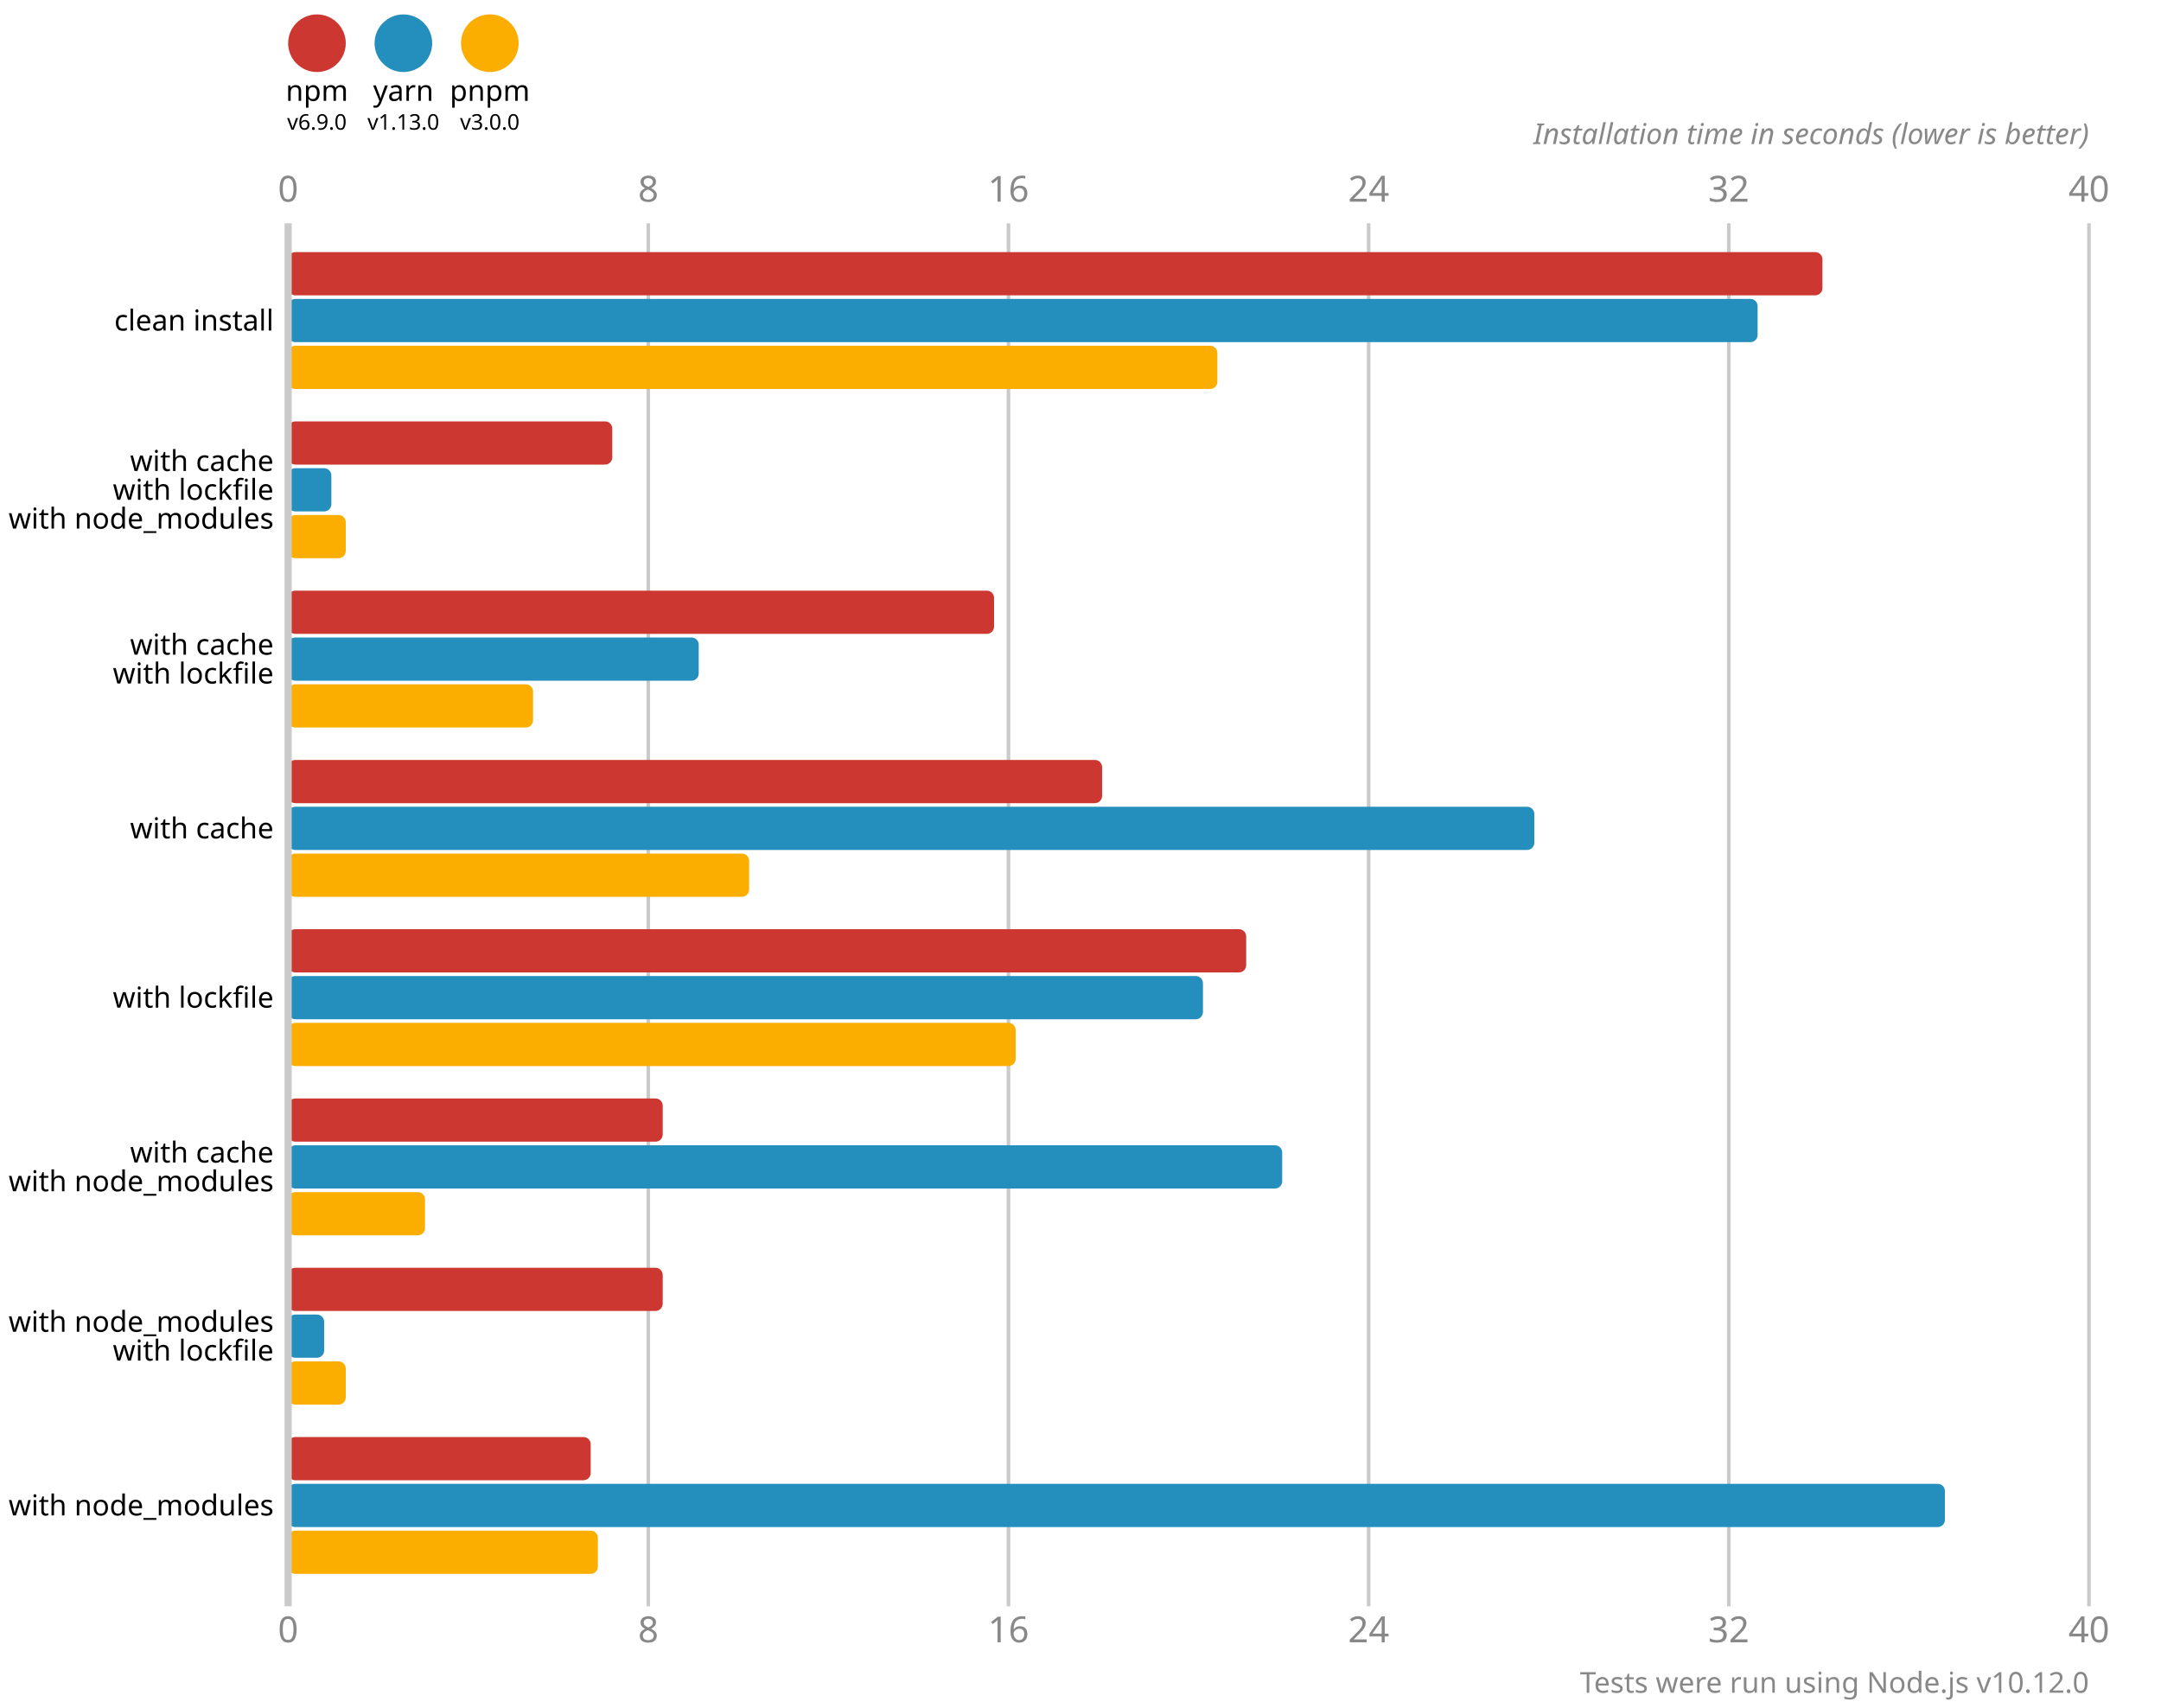
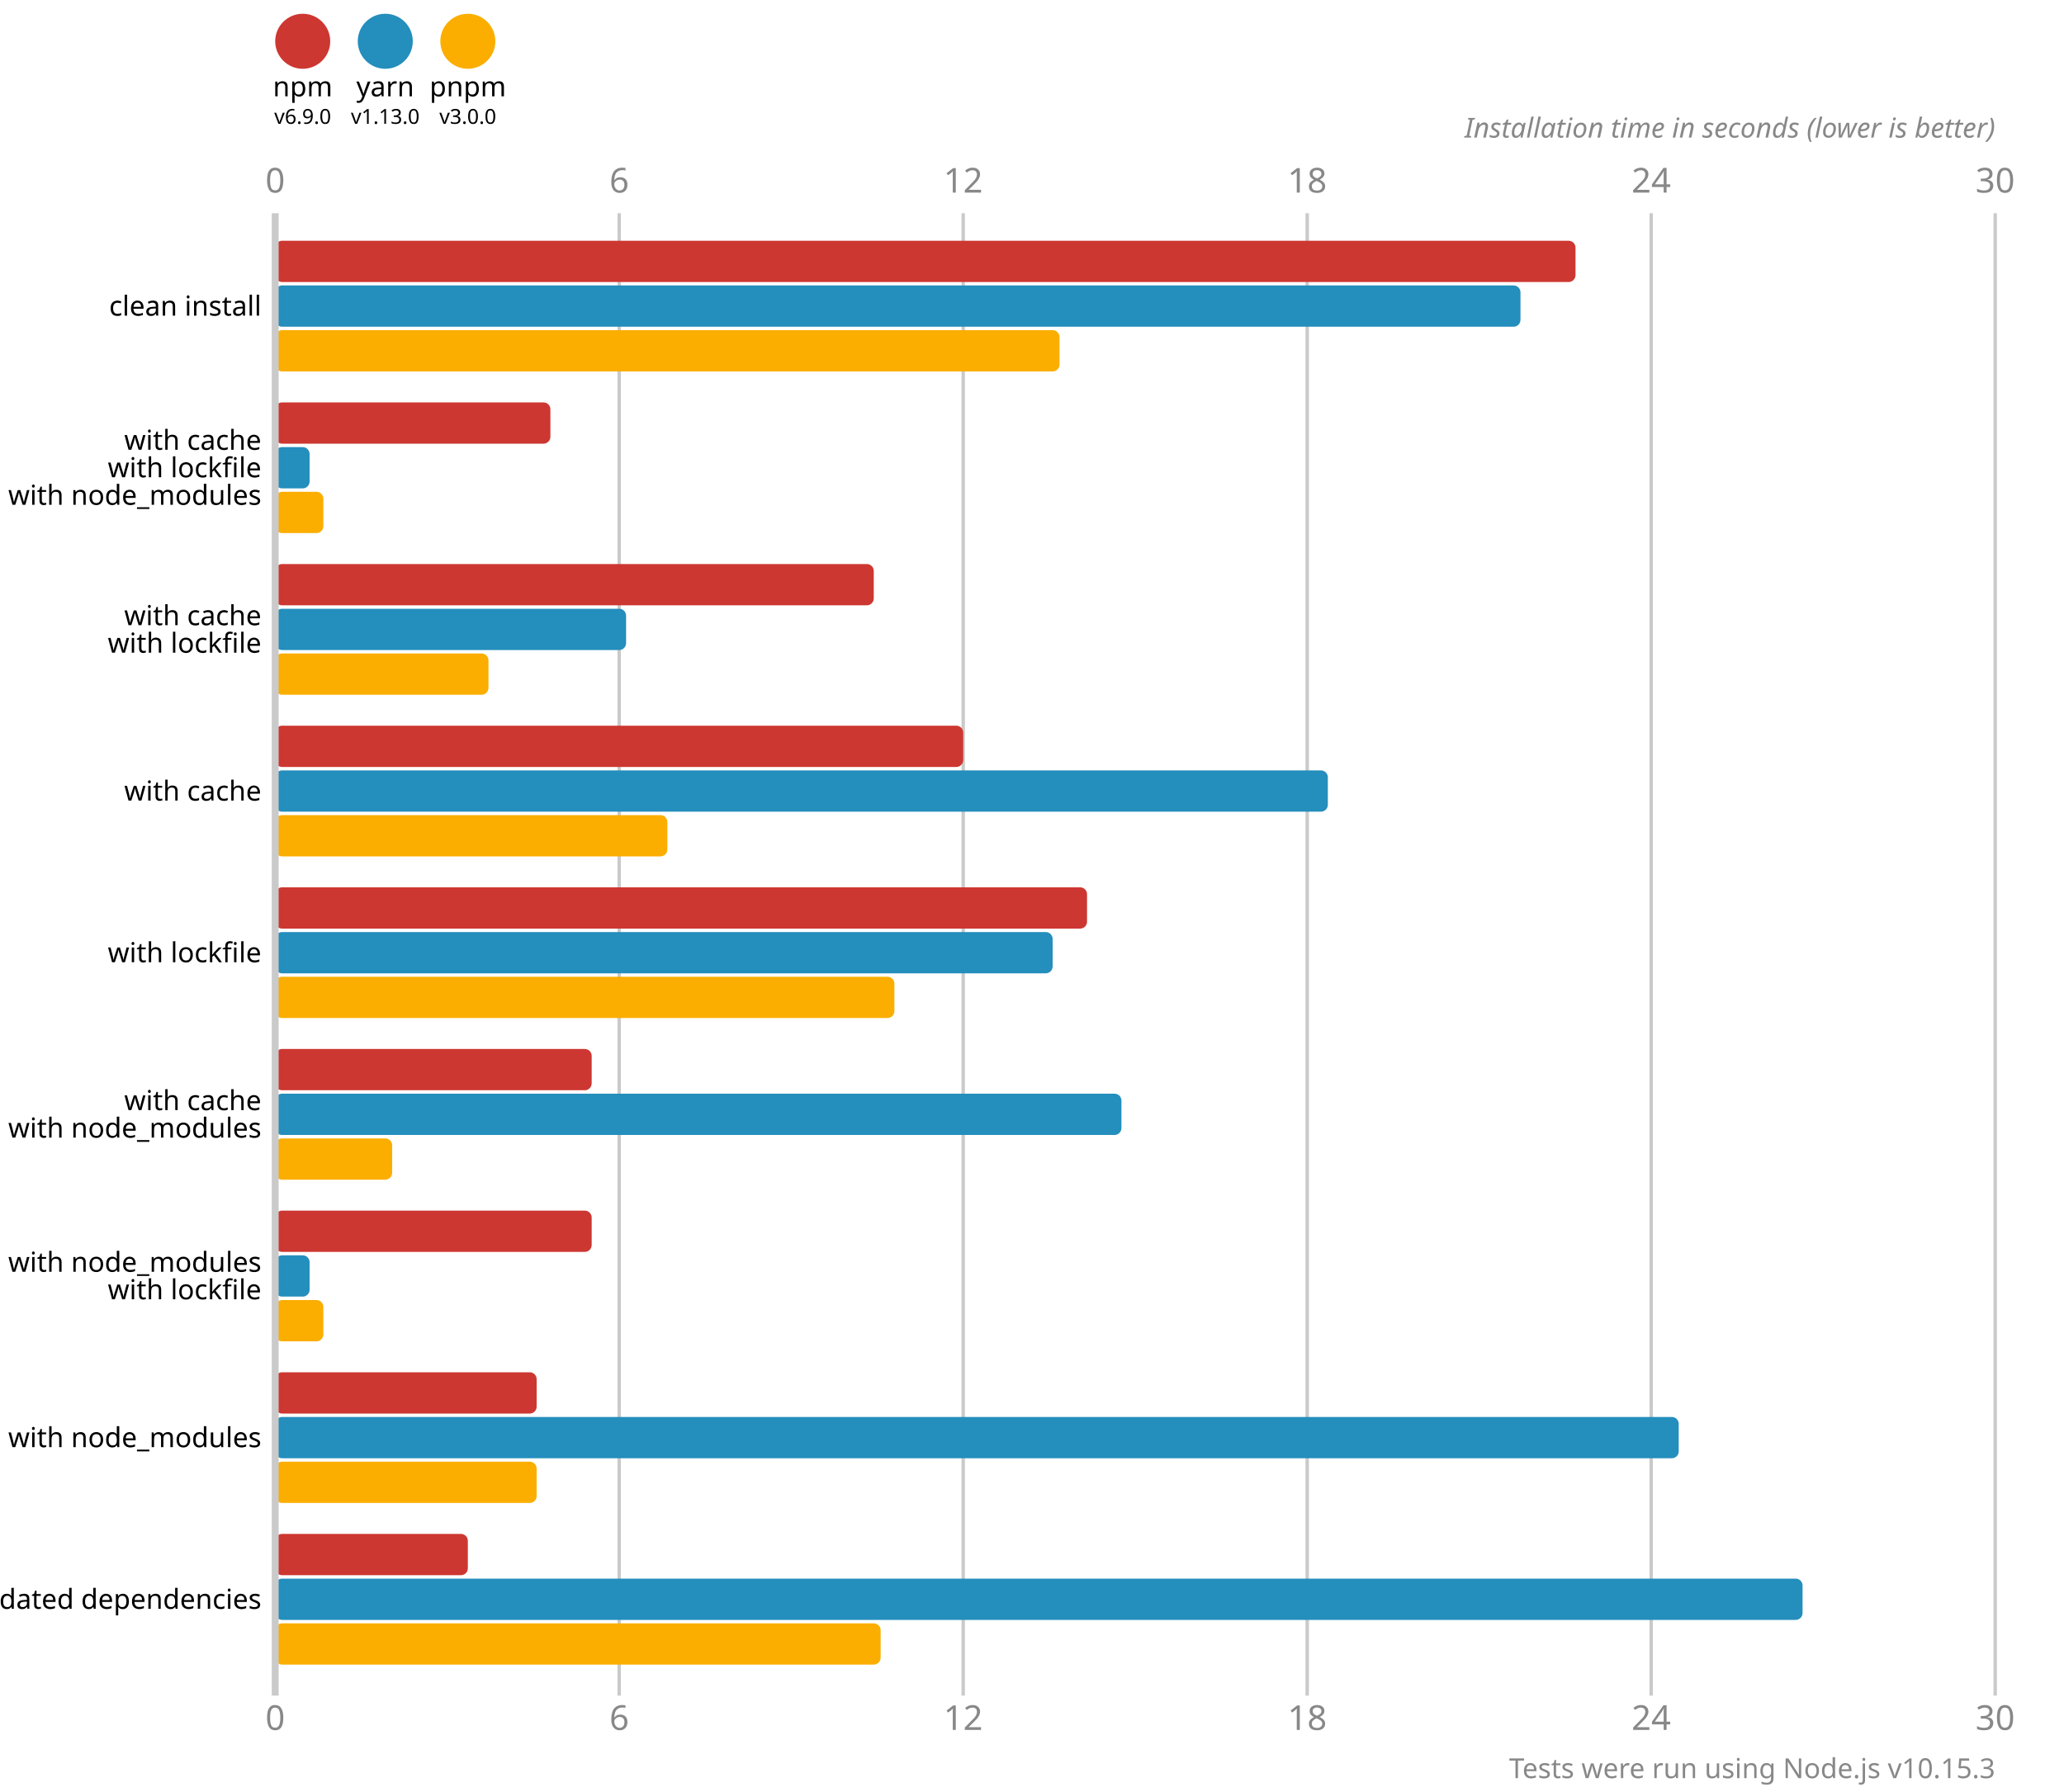
- <svg xmlns="http://www.w3.org/2000/svg" version="1.1" viewBox="0 0 300 237">
+ <svg xmlns="http://www.w3.org/2000/svg" version="1.1" viewBox="0 0 300 260.5">
  <style>
    .font { font-family: sans-serif; }
    .s3 { font-size: 3px; }
    .s4 { font-size: 4px; }
    .s5 { font-size: 5px; }
    .line { stroke: #cacaca; }
    .width { stroke-width: 0.5; }
    .text { fill: #888; }
  </style>
  <circle cx="44" cy="6" r="4" fill="#cd3731" />
  <text x="44" y="14" class="font s4" text-anchor="middle">npm</text>
  <text x="44" y="18" class="font s3" text-anchor="middle">v6.9.0</text>
  <circle cx="56" cy="6" r="4" fill="#248ebd" />
  <text x="56" y="14" class="font s4" text-anchor="middle">yarn</text>
  <text x="56" y="18" class="font s3" text-anchor="middle">v1.13.0</text>
  <circle cx="68" cy="6" r="4" fill="#fbae00" />
  <text x="68" y="14" class="font s4" text-anchor="middle">pnpm</text>
  <text x="68" y="18" class="font s3" text-anchor="middle">v3.0.0</text>
  <text x="40" y="28" class="font s5 text" text-anchor="middle">0</text>
-   <text x="40" y="228" class="font s5 text" text-anchor="middle">0</text>
-   <line x1="90" y1="31" x2="90" y2="223" class="line width" />
-   <text x="90" y="28" class="font s5 text" text-anchor="middle">8</text>
-   <text x="90" y="228" class="font s5 text" text-anchor="middle">8</text>
-   <line x1="140" y1="31" x2="140" y2="223" class="line width" />
-   <text x="140" y="28" class="font s5 text" text-anchor="middle">16</text>
-   <text x="140" y="228" class="font s5 text" text-anchor="middle">16</text>
-   <line x1="190" y1="31" x2="190" y2="223" class="line width" />
-   <text x="190" y="28" class="font s5 text" text-anchor="middle">24</text>
-   <text x="190" y="228" class="font s5 text" text-anchor="middle">24</text>
-   <line x1="240" y1="31" x2="240" y2="223" class="line width" />
-   <text x="240" y="28" class="font s5 text" text-anchor="middle">32</text>
-   <text x="240" y="228" class="font s5 text" text-anchor="middle">32</text>
-   <line x1="290" y1="31" x2="290" y2="223" class="line width" />
-   <text x="290" y="28" class="font s5 text" text-anchor="middle">40</text>
-   <text x="290" y="228" class="font s5 text" text-anchor="middle">40</text>
+   <text x="40" y="251.5" class="font s5 text" text-anchor="middle">0</text>
+   <line x1="90" y1="31" x2="90" y2="246.5" class="line width" />
+   <text x="90" y="28" class="font s5 text" text-anchor="middle">6</text>
+   <text x="90" y="251.5" class="font s5 text" text-anchor="middle">6</text>
+   <line x1="140" y1="31" x2="140" y2="246.5" class="line width" />
+   <text x="140" y="28" class="font s5 text" text-anchor="middle">12</text>
+   <text x="140" y="251.5" class="font s5 text" text-anchor="middle">12</text>
+   <line x1="190" y1="31" x2="190" y2="246.5" class="line width" />
+   <text x="190" y="28" class="font s5 text" text-anchor="middle">18</text>
+   <text x="190" y="251.5" class="font s5 text" text-anchor="middle">18</text>
+   <line x1="240" y1="31" x2="240" y2="246.5" class="line width" />
+   <text x="240" y="28" class="font s5 text" text-anchor="middle">24</text>
+   <text x="240" y="251.5" class="font s5 text" text-anchor="middle">24</text>
+   <line x1="290" y1="31" x2="290" y2="246.5" class="line width" />
+   <text x="290" y="28" class="font s5 text" text-anchor="middle">30</text>
+   <text x="290" y="251.5" class="font s5 text" text-anchor="middle">30</text>
  <text x="290" y="20" class="font s4 text" font-style="italic" text-anchor="end">Installation time in seconds (lower is better)</text>
-   <rect x="40" y="35" width="213" height="6" fill="#cd3731" rx="1" ry="1" />
-   <rect x="40" y="41.5" width="204" height="6" fill="#248ebd" rx="1" ry="1" />
-   <rect x="40" y="48" width="129" height="6" fill="#fbae00" rx="1" ry="1" />
-   <rect x="40" y="58.5" width="45" height="6" fill="#cd3731" rx="1" ry="1" />
-   <rect x="40" y="65" width="6" height="6" fill="#248ebd" rx="1" ry="1" />
-   <rect x="40" y="71.5" width="8" height="6" fill="#fbae00" rx="1" ry="1" />
-   <rect x="40" y="82" width="98" height="6" fill="#cd3731" rx="1" ry="1" />
-   <rect x="40" y="88.5" width="57" height="6" fill="#248ebd" rx="1" ry="1" />
-   <rect x="40" y="95" width="34" height="6" fill="#fbae00" rx="1" ry="1" />
-   <rect x="40" y="105.5" width="113" height="6" fill="#cd3731" rx="1" ry="1" />
-   <rect x="40" y="112" width="173" height="6" fill="#248ebd" rx="1" ry="1" />
-   <rect x="40" y="118.5" width="64" height="6" fill="#fbae00" rx="1" ry="1" />
-   <rect x="40" y="129" width="133" height="6" fill="#cd3731" rx="1" ry="1" />
-   <rect x="40" y="135.5" width="127" height="6" fill="#248ebd" rx="1" ry="1" />
-   <rect x="40" y="142" width="101" height="6" fill="#fbae00" rx="1" ry="1" />
-   <rect x="40" y="152.5" width="52" height="6" fill="#cd3731" rx="1" ry="1" />
-   <rect x="40" y="159" width="138" height="6" fill="#248ebd" rx="1" ry="1" />
-   <rect x="40" y="165.5" width="19" height="6" fill="#fbae00" rx="1" ry="1" />
-   <rect x="40" y="176" width="52" height="6" fill="#cd3731" rx="1" ry="1" />
+   <rect x="40" y="35" width="189" height="6" fill="#cd3731" rx="1" ry="1" />
+   <rect x="40" y="41.5" width="181" height="6" fill="#248ebd" rx="1" ry="1" />
+   <rect x="40" y="48" width="114" height="6" fill="#fbae00" rx="1" ry="1" />
+   <rect x="40" y="58.5" width="40" height="6" fill="#cd3731" rx="1" ry="1" />
+   <rect x="40" y="65" width="5" height="6" fill="#248ebd" rx="1" ry="1" />
+   <rect x="40" y="71.5" width="7" height="6" fill="#fbae00" rx="1" ry="1" />
+   <rect x="40" y="82" width="87" height="6" fill="#cd3731" rx="1" ry="1" />
+   <rect x="40" y="88.5" width="51" height="6" fill="#248ebd" rx="1" ry="1" />
+   <rect x="40" y="95" width="31" height="6" fill="#fbae00" rx="1" ry="1" />
+   <rect x="40" y="105.5" width="100" height="6" fill="#cd3731" rx="1" ry="1" />
+   <rect x="40" y="112" width="153" height="6" fill="#248ebd" rx="1" ry="1" />
+   <rect x="40" y="118.5" width="57" height="6" fill="#fbae00" rx="1" ry="1" />
+   <rect x="40" y="129" width="118" height="6" fill="#cd3731" rx="1" ry="1" />
+   <rect x="40" y="135.5" width="113" height="6" fill="#248ebd" rx="1" ry="1" />
+   <rect x="40" y="142" width="90" height="6" fill="#fbae00" rx="1" ry="1" />
+   <rect x="40" y="152.5" width="46" height="6" fill="#cd3731" rx="1" ry="1" />
+   <rect x="40" y="159" width="123" height="6" fill="#248ebd" rx="1" ry="1" />
+   <rect x="40" y="165.5" width="17" height="6" fill="#fbae00" rx="1" ry="1" />
+   <rect x="40" y="176" width="46" height="6" fill="#cd3731" rx="1" ry="1" />
  <rect x="40" y="182.5" width="5" height="6" fill="#248ebd" rx="1" ry="1" />
-   <rect x="40" y="189" width="8" height="6" fill="#fbae00" rx="1" ry="1" />
-   <rect x="40" y="199.5" width="42" height="6" fill="#cd3731" rx="1" ry="1" />
-   <rect x="40" y="206" width="230" height="6" fill="#248ebd" rx="1" ry="1" />
-   <rect x="40" y="212.5" width="43" height="6" fill="#fbae00" rx="1" ry="1" />
-   <line x1="40" y1="31" x2="40" y2="223" class="line" />
+   <rect x="40" y="189" width="7" height="6" fill="#fbae00" rx="1" ry="1" />
+   <rect x="40" y="199.5" width="38" height="6" fill="#cd3731" rx="1" ry="1" />
+   <rect x="40" y="206" width="204" height="6" fill="#248ebd" rx="1" ry="1" />
+   <rect x="40" y="212.5" width="38" height="6" fill="#fbae00" rx="1" ry="1" />
+   <rect x="40" y="223" width="28" height="6" fill="#cd3731" rx="1" ry="1" />
+   <rect x="40" y="229.5" width="222" height="6" fill="#248ebd" rx="1" ry="1" />
+   <rect x="40" y="236" width="88" height="6" fill="#fbae00" rx="1" ry="1" />
+   <line x1="40" y1="31" x2="40" y2="246.5" class="line" />
  <text x="38" y="44.5" class="font s4" dominant-baseline="middle" text-anchor="end">clean install</text>
  <text x="38" y="64" class="font s4" dominant-baseline="middle" text-anchor="end">with cache</text>
  <text x="38" y="68" class="font s4" dominant-baseline="middle" text-anchor="end">with lockfile</text>
  <text x="38" y="72" class="font s4" dominant-baseline="middle" text-anchor="end">with node_modules</text>
  <text x="38" y="89.5" class="font s4" dominant-baseline="middle" text-anchor="end">with cache</text>
  <text x="38" y="93.5" class="font s4" dominant-baseline="middle" text-anchor="end">with lockfile</text>
  <text x="38" y="115" class="font s4" dominant-baseline="middle" text-anchor="end">with cache</text>
  <text x="38" y="138.5" class="font s4" dominant-baseline="middle" text-anchor="end">with lockfile</text>
  <text x="38" y="160" class="font s4" dominant-baseline="middle" text-anchor="end">with cache</text>
  <text x="38" y="164" class="font s4" dominant-baseline="middle" text-anchor="end">with node_modules</text>
  <text x="38" y="183.5" class="font s4" dominant-baseline="middle" text-anchor="end">with node_modules</text>
  <text x="38" y="187.5" class="font s4" dominant-baseline="middle" text-anchor="end">with lockfile</text>
  <text x="38" y="209" class="font s4" dominant-baseline="middle" text-anchor="end">with node_modules</text>
-   <text x="290" y="235" class="font s4 text" text-anchor="end">Tests were run using Node.js v10.12.0</text>
+   <text x="38" y="232.5" class="font s4" dominant-baseline="middle" text-anchor="end">updated dependencies</text>
+   <text x="290" y="258.5" class="font s4 text" text-anchor="end">Tests were run using Node.js v10.15.3</text>
</svg>
